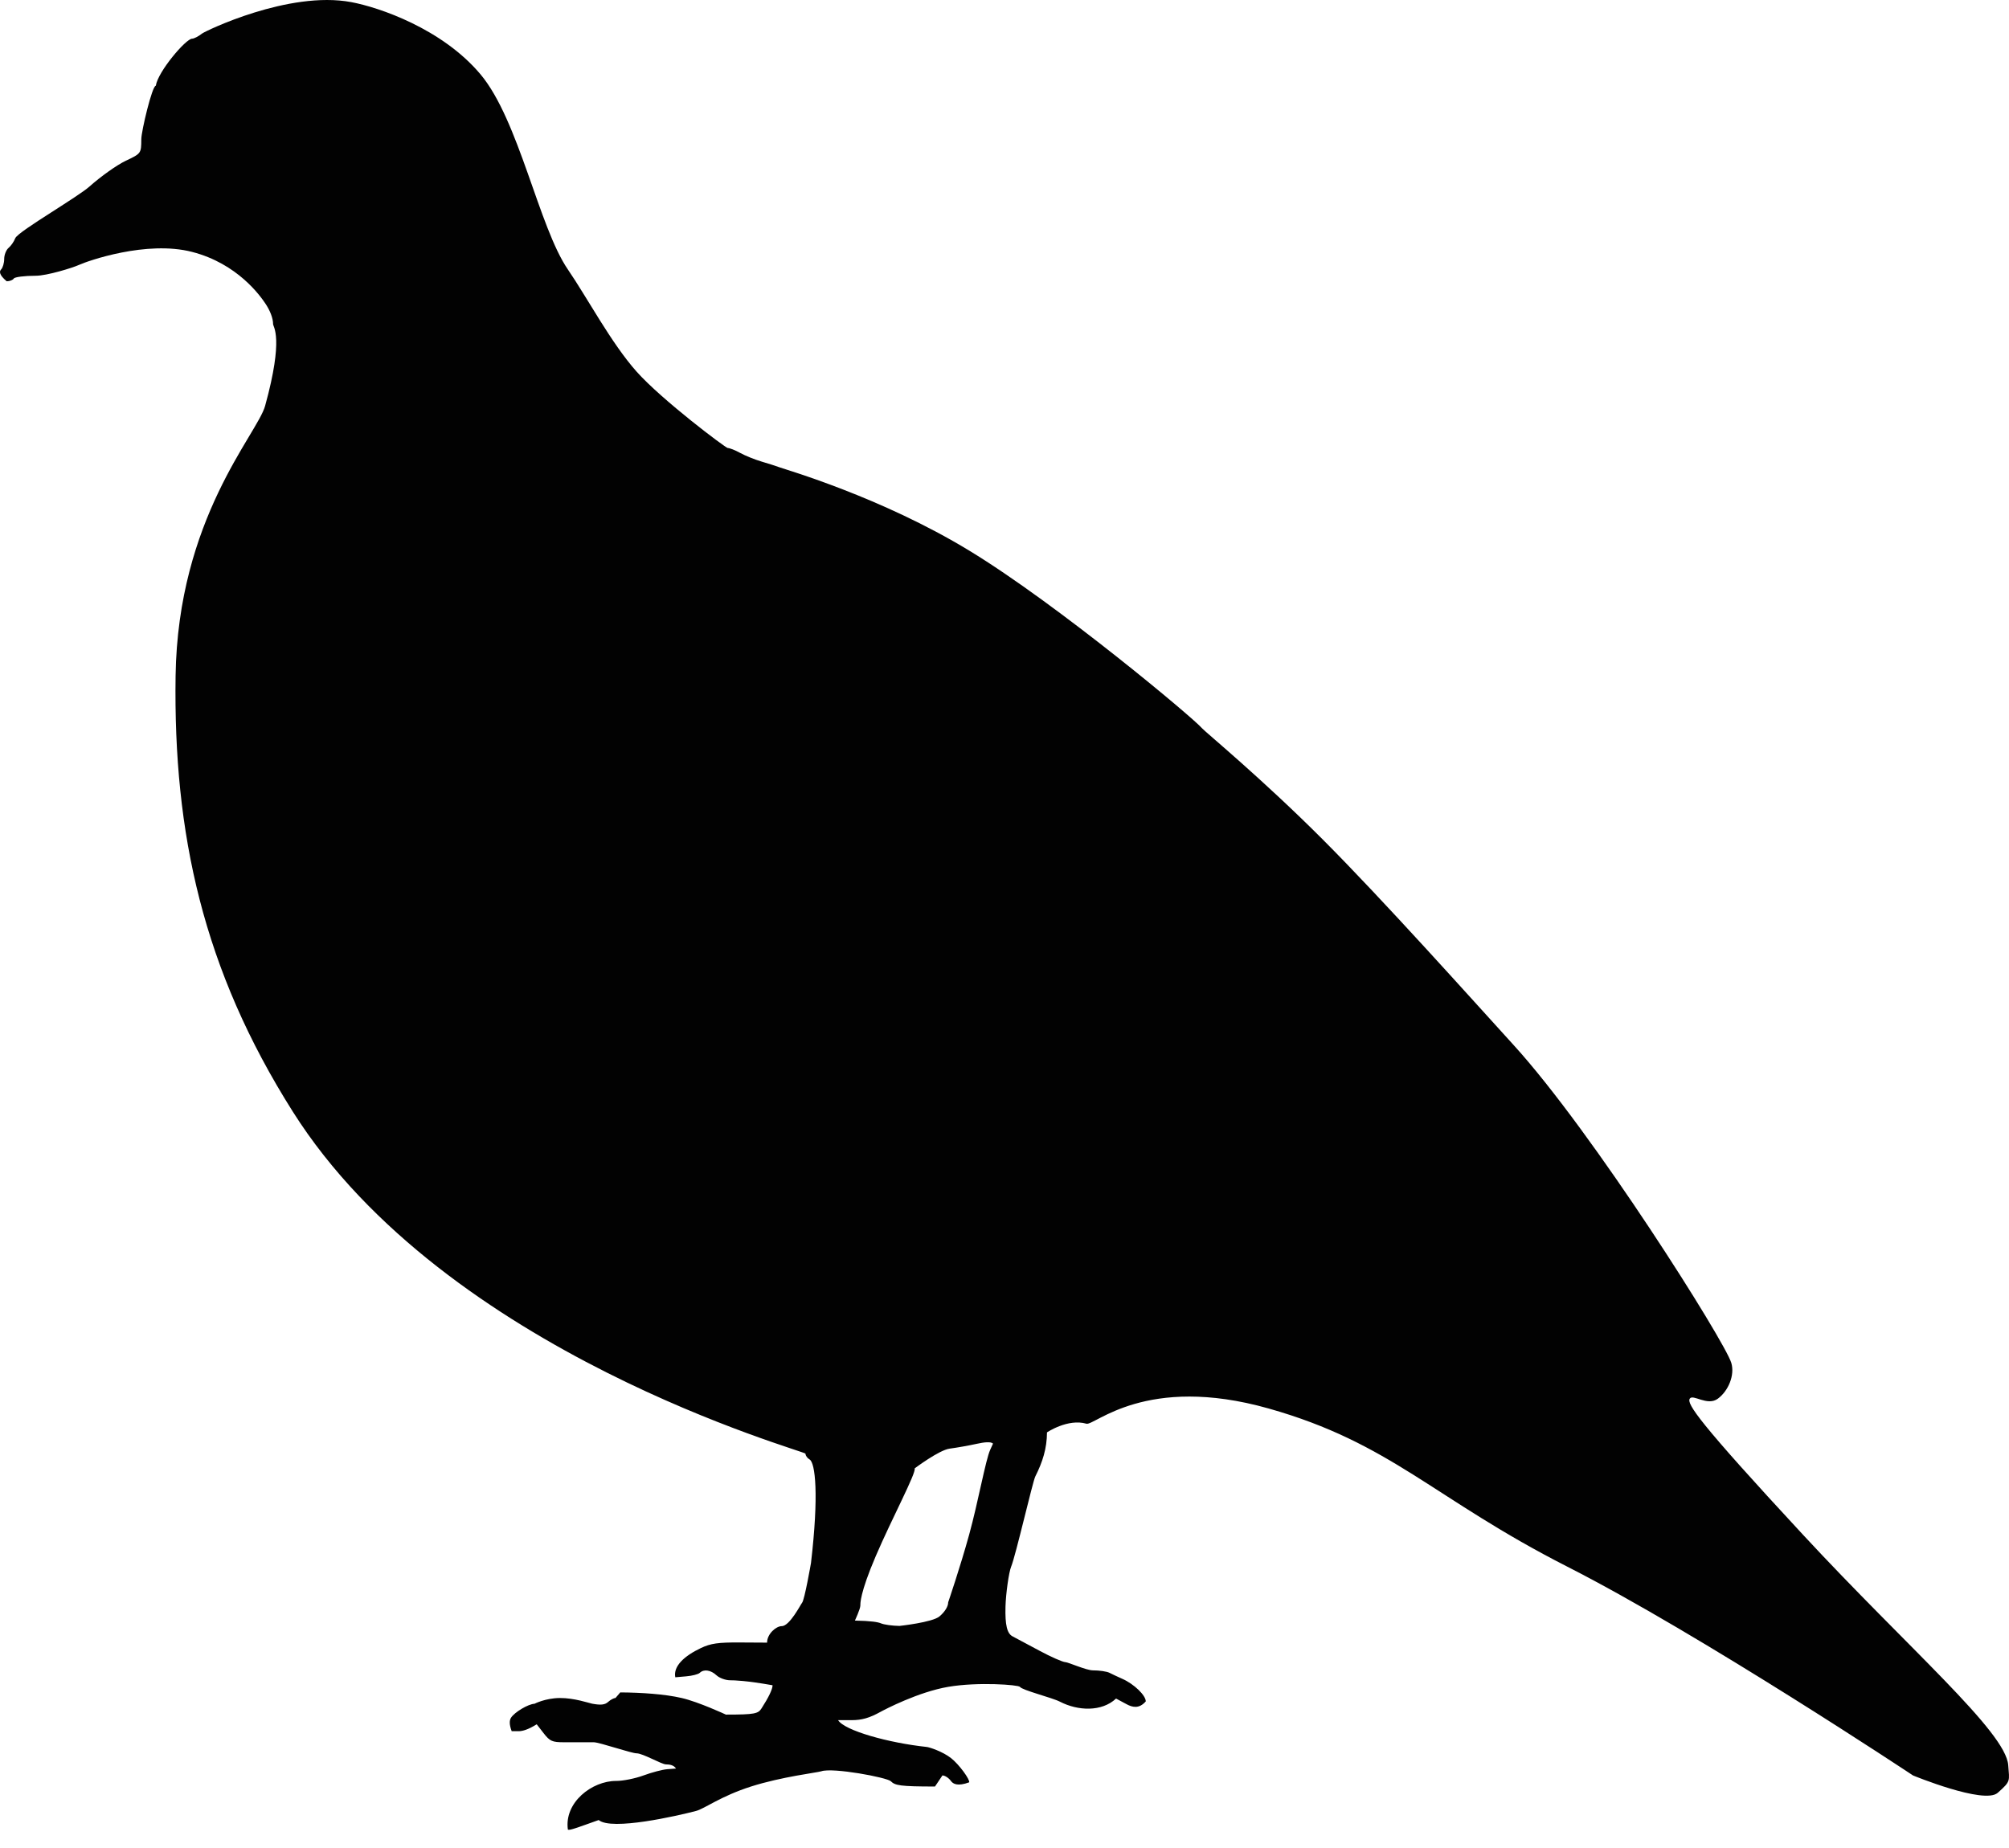
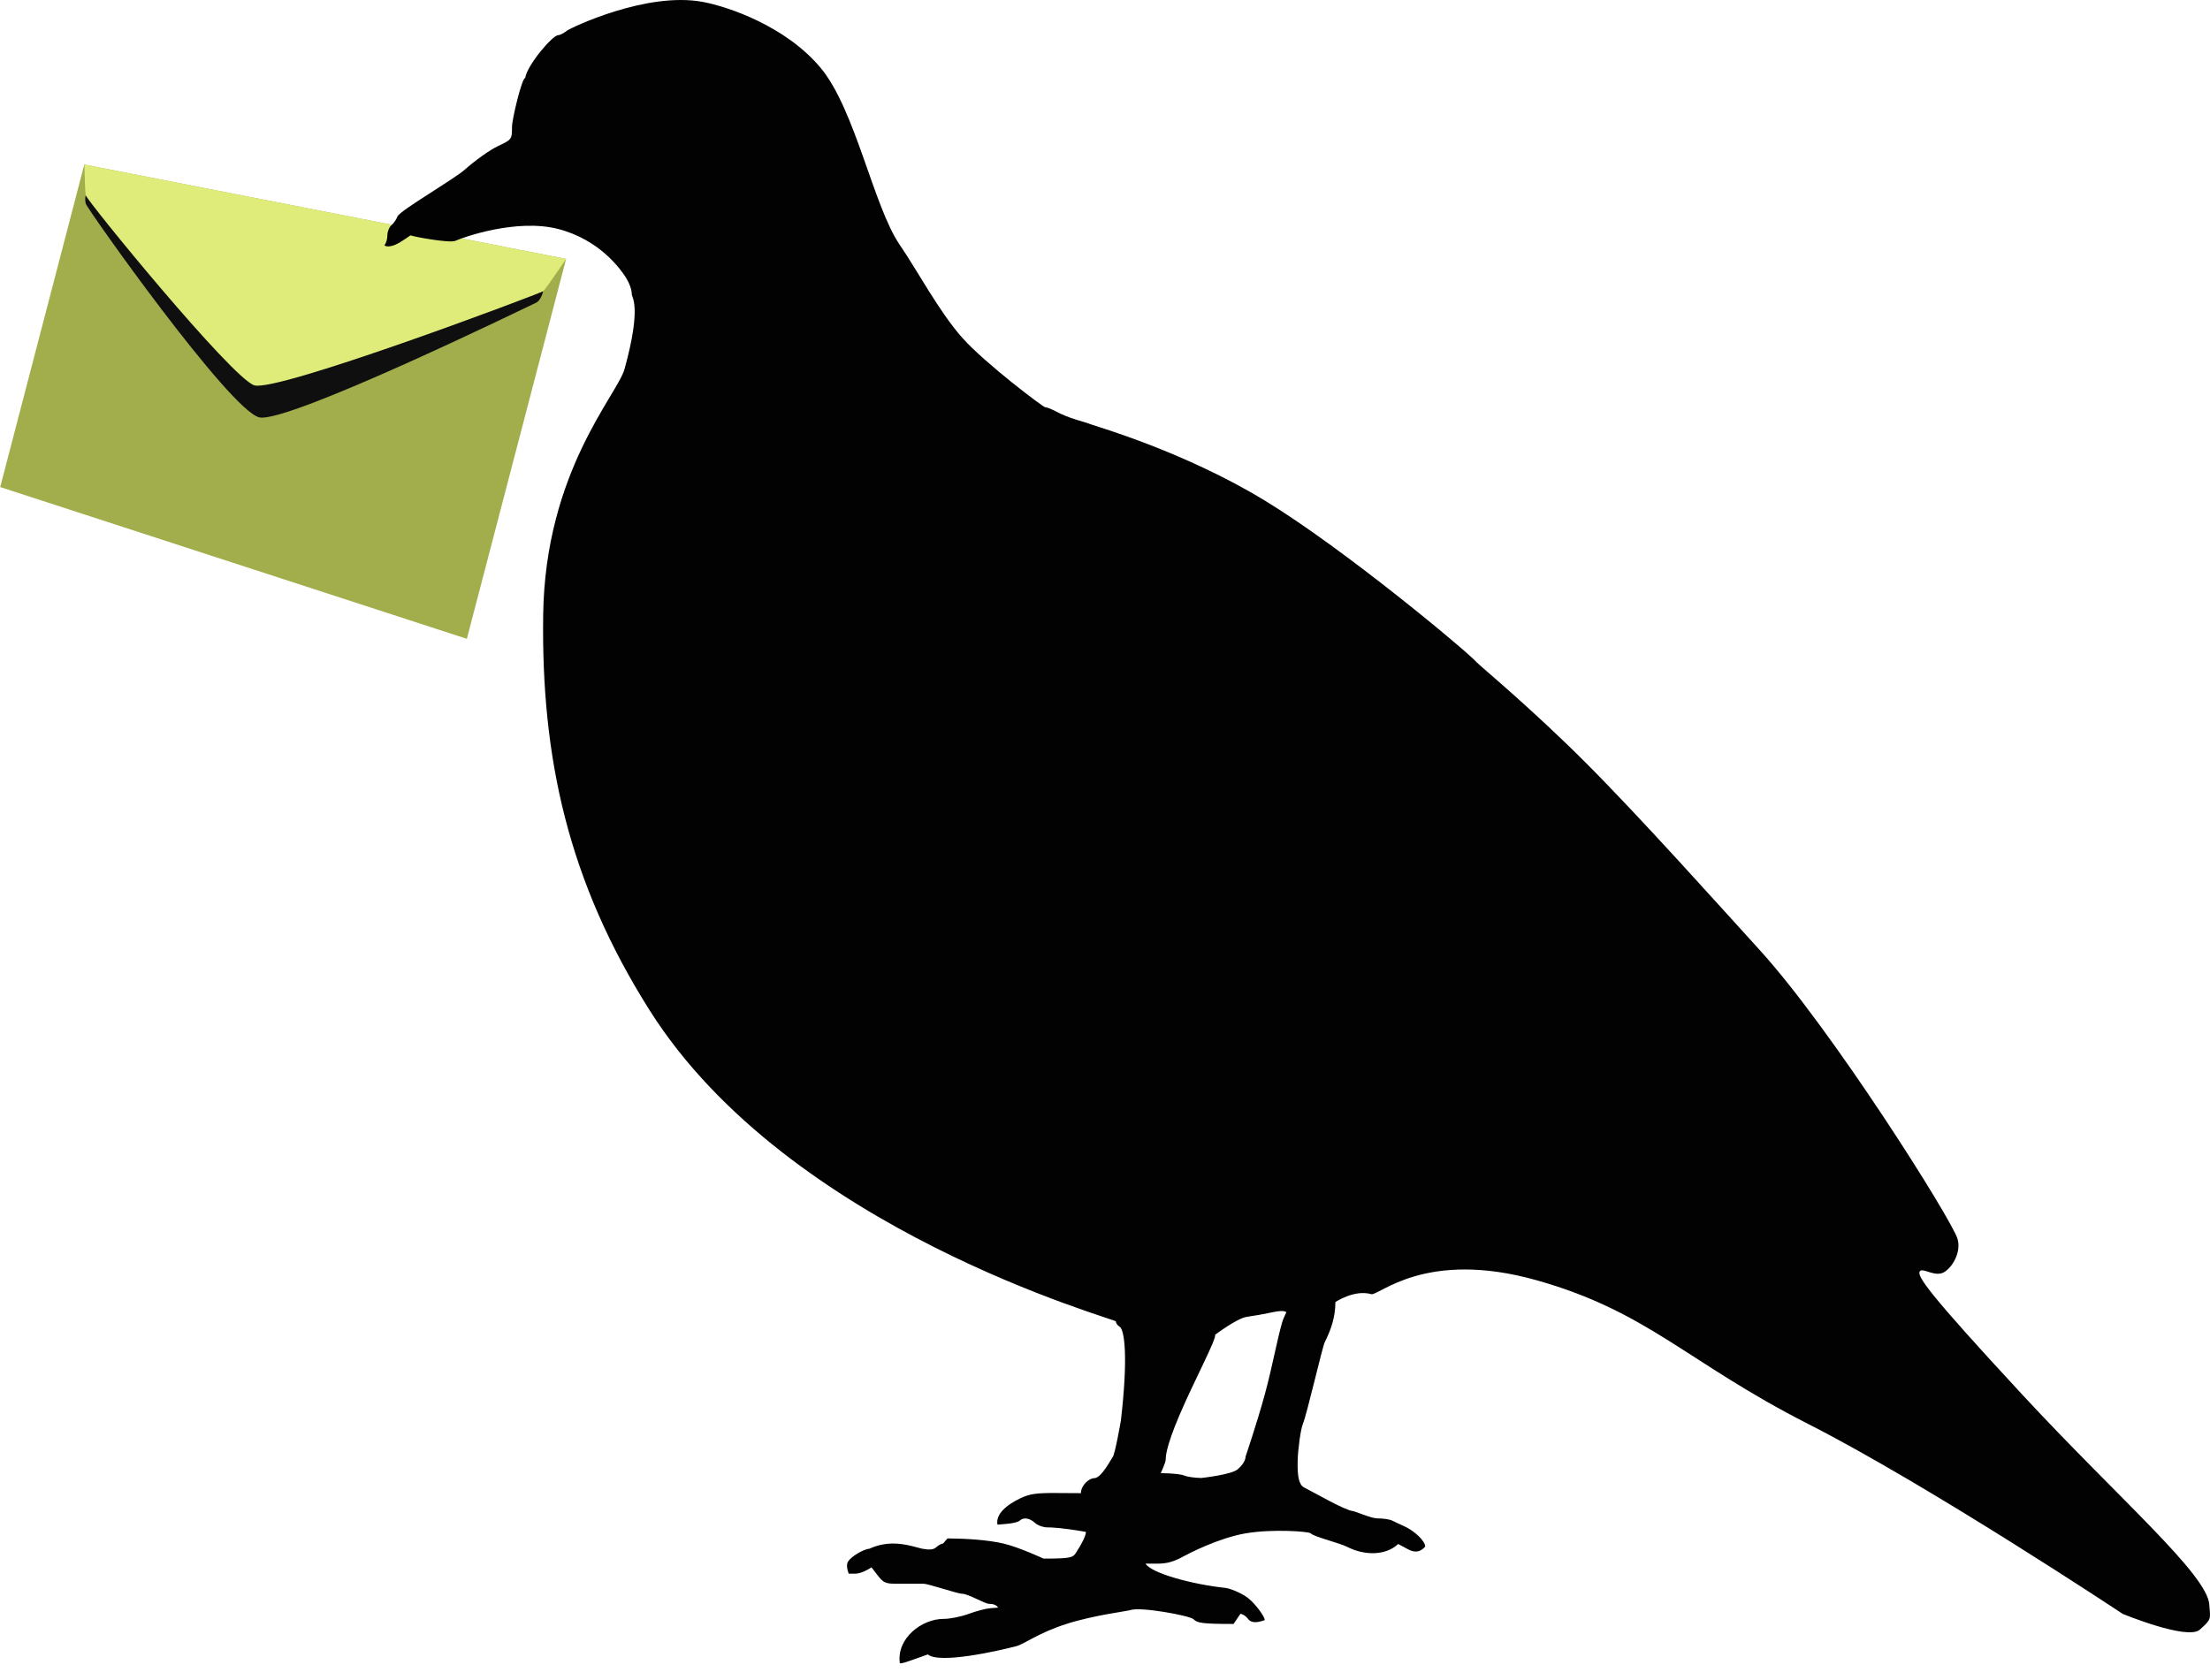
- <svg xmlns="http://www.w3.org/2000/svg" width="100px" height="92px" viewBox="0 0 100 92" version="1.1">
+ <svg xmlns="http://www.w3.org/2000/svg" width="121px" height="92px" viewBox="0 0 121 92" version="1.1">
  <defs />
  <g id="Page-1" stroke="none" stroke-width="1" fill="none" fill-rule="evenodd">
-     <g id="Desktop-HD" transform="translate(-1132, -1560)" fill="#020202">
-       <path d="M1186.076,1630.877 C1185.152,1630.61 1184.115,1631.309 1184.115,1631.309 C1184.111,1632.113 1183.894,1632.788 1183.532,1633.506 C1183.402,1633.763 1182.559,1637.441 1182.331,1637.993 C1182.217,1638.268 1182.066,1639.339 1182.049,1639.99 C1182.026,1640.896 1182.127,1641.321 1182.4,1641.463 C1182.554,1641.544 1183.155,1641.865 1183.735,1642.176 C1184.315,1642.488 1184.899,1642.745 1185.033,1642.748 C1185.166,1642.75 1186.072,1643.156 1186.397,1643.156 C1186.721,1643.156 1187.094,1643.211 1187.224,1643.278 C1187.355,1643.345 1187.646,1643.481 1187.871,1643.581 C1188.448,1643.837 1189.032,1644.4 1189.032,1644.701 C1188.697,1645.085 1188.364,1644.996 1188.076,1644.841 L1187.553,1644.56 C1186.84,1645.229 1185.656,1645.179 1184.759,1644.716 C1184.367,1644.513 1182.885,1644.148 1182.766,1643.977 C1182.697,1643.877 1180.686,1643.722 1179.197,1643.977 C1177.709,1644.232 1176.045,1645.103 1175.829,1645.222 C1175.281,1645.525 1174.902,1645.635 1174.4,1645.635 L1173.717,1645.635 C1174.038,1646.158 1176.242,1646.769 1178.126,1646.969 C1178.275,1646.985 1178.92,1647.199 1179.334,1647.521 C1179.748,1647.843 1180.29,1648.602 1180.241,1648.731 C1179.673,1648.939 1179.442,1648.815 1179.334,1648.664 C1179.226,1648.512 1179.035,1648.388 1178.91,1648.388 L1178.54,1648.939 C1176.801,1648.939 1176.549,1648.885 1176.342,1648.677 C1176.155,1648.489 1173.447,1647.981 1172.875,1648.182 C1172.704,1648.242 1170.903,1648.453 1169.383,1648.939 C1167.863,1649.425 1167.076,1650.043 1166.642,1650.157 C1165.698,1650.403 1162.443,1651.148 1161.8,1650.608 C1160.711,1650.994 1160.373,1651.128 1160.267,1651.087 C1160.074,1649.731 1161.468,1648.657 1162.671,1648.661 C1163.01,1648.663 1163.625,1648.539 1164.037,1648.386 C1164.449,1648.234 1164.98,1648.094 1165.217,1648.077 L1165.648,1648.044 C1165.55,1647.884 1165.353,1647.837 1165.146,1647.837 C1164.939,1647.837 1163.995,1647.287 1163.693,1647.287 C1163.423,1647.287 1161.839,1646.736 1161.555,1646.736 L1160.074,1646.736 C1159.488,1646.736 1159.37,1646.684 1159.063,1646.289 L1158.715,1645.841 C1158.289,1646.108 1158.009,1646.185 1157.818,1646.185 L1157.47,1646.185 C1157.337,1645.836 1157.36,1645.637 1157.435,1645.517 C1157.608,1645.24 1158.293,1644.832 1158.606,1644.819 C1158.606,1644.819 1159.138,1644.541 1159.859,1644.533 C1160.58,1644.526 1161.326,1644.788 1161.476,1644.816 C1161.904,1644.895 1162.111,1644.873 1162.27,1644.728 C1162.389,1644.621 1162.553,1644.533 1162.635,1644.533 L1162.875,1644.254 C1163.935,1644.262 1165.086,1644.337 1165.933,1644.533 C1166.78,1644.729 1168.133,1645.359 1168.133,1645.359 C1169.586,1645.359 1169.737,1645.312 1169.906,1645.049 C1170.263,1644.496 1170.455,1644.093 1170.455,1643.898 C1169.132,1643.664 1168.563,1643.651 1168.338,1643.65 C1168.113,1643.649 1167.809,1643.537 1167.664,1643.402 C1167.375,1643.134 1167.032,1643.085 1166.829,1643.282 C1166.757,1643.351 1166.455,1643.429 1166.156,1643.454 L1165.613,1643.501 C1165.504,1642.947 1166.066,1642.435 1166.889,1642.045 C1167.374,1641.815 1167.747,1641.761 1168.835,1641.768 L1170.182,1641.776 C1170.182,1641.343 1170.629,1640.954 1170.915,1640.954 C1171.308,1640.954 1171.865,1639.854 1171.919,1639.8 C1172.046,1639.672 1172.368,1637.81 1172.368,1637.81 C1172.766,1634.415 1172.585,1632.818 1172.295,1632.655 C1172.185,1632.592 1172.094,1632.464 1172.094,1632.369 C1172.094,1632.233 1154.196,1627.397 1146.577,1615.345 C1142.097,1608.26 1140.628,1601.494 1140.74,1593.658 C1140.852,1585.822 1144.808,1581.615 1145.196,1580.207 C1146.139,1576.789 1145.592,1576.28 1145.593,1576.132 C1145.594,1575.849 1145.443,1575.452 1145.196,1575.091 C1144.955,1574.737 1143.832,1573.127 1141.562,1572.541 C1139.292,1571.954 1136.357,1572.994 1135.932,1573.188 C1135.614,1573.334 1134.334,1573.728 1133.78,1573.728 C1133.225,1573.728 1132.733,1573.79 1132.687,1573.866 C1132.64,1573.941 1132.481,1574.003 1132.333,1574.003 C1131.936,1573.669 1131.969,1573.502 1132.054,1573.416 C1132.139,1573.33 1132.209,1573.094 1132.209,1572.891 C1132.209,1572.689 1132.307,1572.44 1132.428,1572.339 C1132.548,1572.239 1132.697,1572.024 1132.758,1571.862 C1132.825,1571.685 1133.704,1571.116 1134.534,1570.584 C1135.363,1570.051 1136.175,1569.534 1136.456,1569.284 C1137.012,1568.787 1137.819,1568.214 1138.248,1568.01 C1139.029,1567.64 1139.029,1567.64 1139.034,1566.925 C1139.036,1566.532 1139.57,1564.27 1139.756,1564.268 C1139.858,1563.568 1141.253,1561.926 1141.562,1561.926 C1141.656,1561.926 1141.88,1561.811 1142.059,1561.669 C1142.208,1561.552 1146.37,1559.523 1149.481,1560.105 C1150.864,1560.363 1154.008,1561.426 1155.919,1563.702 C1157.831,1565.979 1158.823,1571.314 1160.267,1573.416 C1161.21,1574.789 1162.431,1577.094 1163.693,1578.507 C1164.955,1579.92 1168.123,1582.303 1168.224,1582.303 C1168.32,1582.303 1168.6,1582.414 1168.846,1582.55 C1169.093,1582.686 1169.571,1582.879 1169.909,1582.979 C1170.247,1583.078 1170.647,1583.206 1170.797,1583.263 C1171.096,1583.376 1175.845,1584.737 1180.241,1587.409 C1184.638,1590.08 1191.417,1595.758 1191.832,1596.255 C1191.972,1596.422 1194.809,1598.756 1197.838,1601.789 C1200.866,1604.821 1205.212,1609.688 1207.342,1612.026 C1211.313,1616.387 1217.85,1626.77 1218.176,1627.845 C1218.362,1628.458 1218.031,1629.246 1217.507,1629.632 C1216.984,1630.019 1216.261,1629.381 1216.109,1629.632 C1215.956,1629.884 1216.509,1630.754 1221.741,1636.399 C1226.972,1642.044 1231.846,1646.215 1231.962,1647.878 C1232.018,1648.677 1232.107,1648.661 1231.437,1649.254 C1230.766,1649.848 1227.222,1648.388 1227.222,1648.388 C1227.222,1648.388 1216.674,1641.384 1210.013,1637.993 C1203.353,1634.603 1201.253,1631.843 1195.142,1630.118 C1189.032,1628.394 1186.479,1630.993 1186.076,1630.877 Z M1178.764,1640.47 C1179.033,1640.242 1179.197,1639.975 1179.197,1639.767 C1179.197,1639.767 1179.793,1638.026 1180.241,1636.399 C1180.689,1634.772 1181.06,1632.676 1181.288,1632.177 L1181.429,1631.867 C1181.323,1631.76 1180.989,1631.796 1180.62,1631.878 C1180.251,1631.96 1179.641,1632.069 1179.266,1632.119 C1178.74,1632.19 1177.528,1633.102 1177.528,1633.102 C1177.613,1633.325 1176.396,1635.593 1175.593,1637.466 C1174.79,1639.34 1174.826,1639.848 1174.826,1639.921 C1174.826,1640.101 1174.553,1640.678 1174.553,1640.678 C1175.347,1640.693 1175.701,1640.751 1175.851,1640.816 C1176.001,1640.881 1176.416,1640.939 1176.773,1640.944 C1176.773,1640.944 1178.414,1640.768 1178.764,1640.47 Z" id="Columbiformes" />
+     <g id="Desktop-HD" transform="translate(-1111, -2316)">
+       <g id="Contact" transform="translate(0, 2272)">
+         <g id="Pigeon" transform="translate(1111, 44)">
+           <g id="Envelope" transform="translate(15.5, 22) scale(-1, 1) translate(-15.5, -22) translate(0, 9)">
+             <polygon id="Path-5" fill="#A2AD4B" points="0.005 5.179 26.384 0.011 30.989 17.675 5.439 25.986" />
+             <path d="M26.304,1.694 C26.304,1.694 26.373,1.866 26.304,2.152 C26.235,2.437 18.392,13.516 16.799,13.858 C15.22,14.197 1.932,7.707 1.655,7.582 C1.377,7.458 1.259,6.948 1.259,6.948 L26.304,1.694 Z" id="Path-7" fill="#0F0F0F" />
+             <path d="M0.003,5.182 L26.376,0.013 C26.376,0.013 26.356,1.405 26.308,1.688 C26.261,1.971 18.321,11.697 17.081,12.102 C15.841,12.507 1.399,7.059 1.262,6.949 C1.125,6.838 0.003,5.182 0.003,5.182 Z" id="Path-6" fill="#E0EC7A" />
+           </g>
+           <path d="M75.076,70.877 C74.152,70.61 73.115,71.309 73.115,71.309 C73.111,72.113 72.894,72.788 72.532,73.506 C72.402,73.763 71.559,77.441 71.331,77.993 C71.217,78.268 71.066,79.339 71.049,79.99 C71.026,80.896 71.127,81.321 71.4,81.463 C71.554,81.544 72.155,81.865 72.735,82.176 C73.315,82.488 73.899,82.745 74.033,82.748 C74.166,82.75 75.072,83.156 75.397,83.156 C75.721,83.156 76.094,83.211 76.224,83.278 C76.355,83.345 76.646,83.481 76.871,83.581 C77.448,83.837 78.032,84.4 78.032,84.701 C77.697,85.085 77.364,84.996 77.076,84.841 L76.553,84.56 C75.84,85.229 74.656,85.179 73.759,84.716 C73.367,84.513 71.885,84.148 71.766,83.977 C71.697,83.877 69.686,83.722 68.197,83.977 C66.709,84.232 65.045,85.103 64.829,85.222 C64.281,85.525 63.902,85.635 63.4,85.635 L62.717,85.635 C63.038,86.158 65.242,86.769 67.126,86.969 C67.275,86.985 67.92,87.199 68.334,87.521 C68.748,87.843 69.29,88.602 69.241,88.731 C68.673,88.939 68.442,88.815 68.334,88.664 C68.226,88.512 68.035,88.388 67.91,88.388 L67.54,88.939 C65.801,88.939 65.549,88.885 65.342,88.677 C65.155,88.489 62.447,87.981 61.875,88.182 C61.704,88.242 59.903,88.453 58.383,88.939 C56.863,89.425 56.076,90.043 55.642,90.157 C54.698,90.403 51.443,91.148 50.8,90.608 C49.711,90.994 49.373,91.128 49.267,91.087 C49.074,89.731 50.468,88.657 51.671,88.661 C52.01,88.663 52.625,88.539 53.037,88.386 C53.449,88.234 53.98,88.094 54.217,88.077 L54.648,88.044 C54.55,87.884 54.353,87.837 54.146,87.837 C53.939,87.837 52.995,87.287 52.693,87.287 C52.423,87.287 50.839,86.736 50.555,86.736 L49.074,86.736 C48.488,86.736 48.37,86.684 48.063,86.289 L47.715,85.841 C47.289,86.108 47.009,86.185 46.818,86.185 L46.47,86.185 C46.337,85.836 46.36,85.637 46.435,85.517 C46.608,85.24 47.293,84.832 47.606,84.819 C47.606,84.819 48.138,84.541 48.859,84.533 C49.58,84.526 50.326,84.788 50.476,84.816 C50.904,84.895 51.111,84.873 51.27,84.728 C51.389,84.621 51.553,84.533 51.635,84.533 L51.875,84.254 C52.935,84.262 54.086,84.337 54.933,84.533 C55.78,84.729 57.133,85.359 57.133,85.359 C58.586,85.359 58.737,85.312 58.906,85.049 C59.263,84.497 59.455,84.093 59.455,83.898 C58.132,83.664 57.563,83.651 57.338,83.65 C57.113,83.649 56.809,83.537 56.664,83.402 C56.375,83.134 56.032,83.085 55.829,83.282 C55.757,83.351 55.455,83.429 55.156,83.454 L54.613,83.501 C54.504,82.947 55.066,82.435 55.889,82.045 C56.374,81.815 56.747,81.761 57.835,81.768 L59.182,81.776 C59.182,81.343 59.629,80.954 59.915,80.954 C60.308,80.954 60.865,79.854 60.919,79.8 C61.046,79.672 61.368,77.81 61.368,77.81 C61.766,74.415 61.585,72.818 61.295,72.655 C61.185,72.593 61.094,72.464 61.094,72.369 C61.094,72.233 43.196,67.397 35.577,55.345 C31.097,48.26 29.628,41.494 29.74,33.658 C29.852,25.822 33.808,21.615 34.196,20.207 C35.139,16.789 34.592,16.28 34.593,16.132 C34.594,15.849 34.443,15.452 34.196,15.091 C33.955,14.737 32.832,13.127 30.562,12.541 C28.292,11.954 25.357,12.994 24.932,13.188 C24.614,13.334 22.542,12.942 22.496,12.891 C22.469,12.862 22.016,13.252 21.611,13.416 C21.206,13.579 21.025,13.445 21.054,13.416 C21.139,13.33 21.209,13.094 21.209,12.891 C21.209,12.689 21.307,12.44 21.428,12.339 C21.548,12.239 21.697,12.024 21.758,11.862 C21.825,11.685 22.704,11.116 23.534,10.584 C24.363,10.051 25.175,9.534 25.456,9.284 C26.012,8.787 26.819,8.214 27.248,8.01 C28.029,7.64 28.029,7.64 28.034,6.925 C28.036,6.532 28.57,4.27 28.756,4.268 C28.858,3.568 30.253,1.926 30.562,1.926 C30.656,1.926 30.88,1.811 31.059,1.669 C31.208,1.552 35.37,-0.477 38.481,0.105 C39.864,0.363 43.008,1.426 44.919,3.702 C46.83,5.979 47.823,11.314 49.267,13.416 C50.21,14.789 51.431,17.094 52.693,18.507 C53.955,19.92 57.123,22.303 57.224,22.303 C57.32,22.303 57.6,22.414 57.846,22.55 C58.093,22.686 58.571,22.879 58.909,22.979 C59.247,23.078 59.647,23.206 59.797,23.263 C60.096,23.376 64.845,24.737 69.241,27.409 C73.638,30.08 80.417,35.758 80.832,36.255 C80.972,36.422 83.809,38.756 86.838,41.789 C89.866,44.821 94.212,49.688 96.342,52.026 C100.313,56.387 106.85,66.77 107.176,67.845 C107.362,68.458 107.031,69.246 106.507,69.632 C105.984,70.019 105.261,69.381 105.109,69.632 C104.956,69.884 105.509,70.754 110.741,76.399 C115.972,82.044 120.846,86.215 120.962,87.878 C121.018,88.677 121.107,88.661 120.437,89.254 C119.766,89.848 116.222,88.388 116.222,88.388 C116.222,88.388 105.674,81.384 99.013,77.993 C92.353,74.603 90.253,71.843 84.142,70.118 C78.032,68.394 75.479,70.993 75.076,70.877 Z M67.764,80.47 C68.033,80.242 68.197,79.975 68.197,79.767 C68.197,79.767 68.793,78.026 69.241,76.399 C69.689,74.772 70.06,72.676 70.288,72.177 L70.429,71.867 C70.323,71.76 69.989,71.796 69.62,71.878 C69.251,71.96 68.641,72.069 68.266,72.119 C67.74,72.19 66.528,73.102 66.528,73.102 C66.613,73.325 65.396,75.593 64.593,77.466 C63.79,79.34 63.826,79.848 63.826,79.921 C63.826,80.101 63.553,80.678 63.553,80.678 C64.347,80.693 64.701,80.751 64.851,80.816 C65.001,80.881 65.416,80.939 65.773,80.944 C65.773,80.944 67.414,80.768 67.764,80.47 Z" id="Columbiformes" fill="#020202" />
+         </g>
+       </g>
    </g>
  </g>
</svg>
